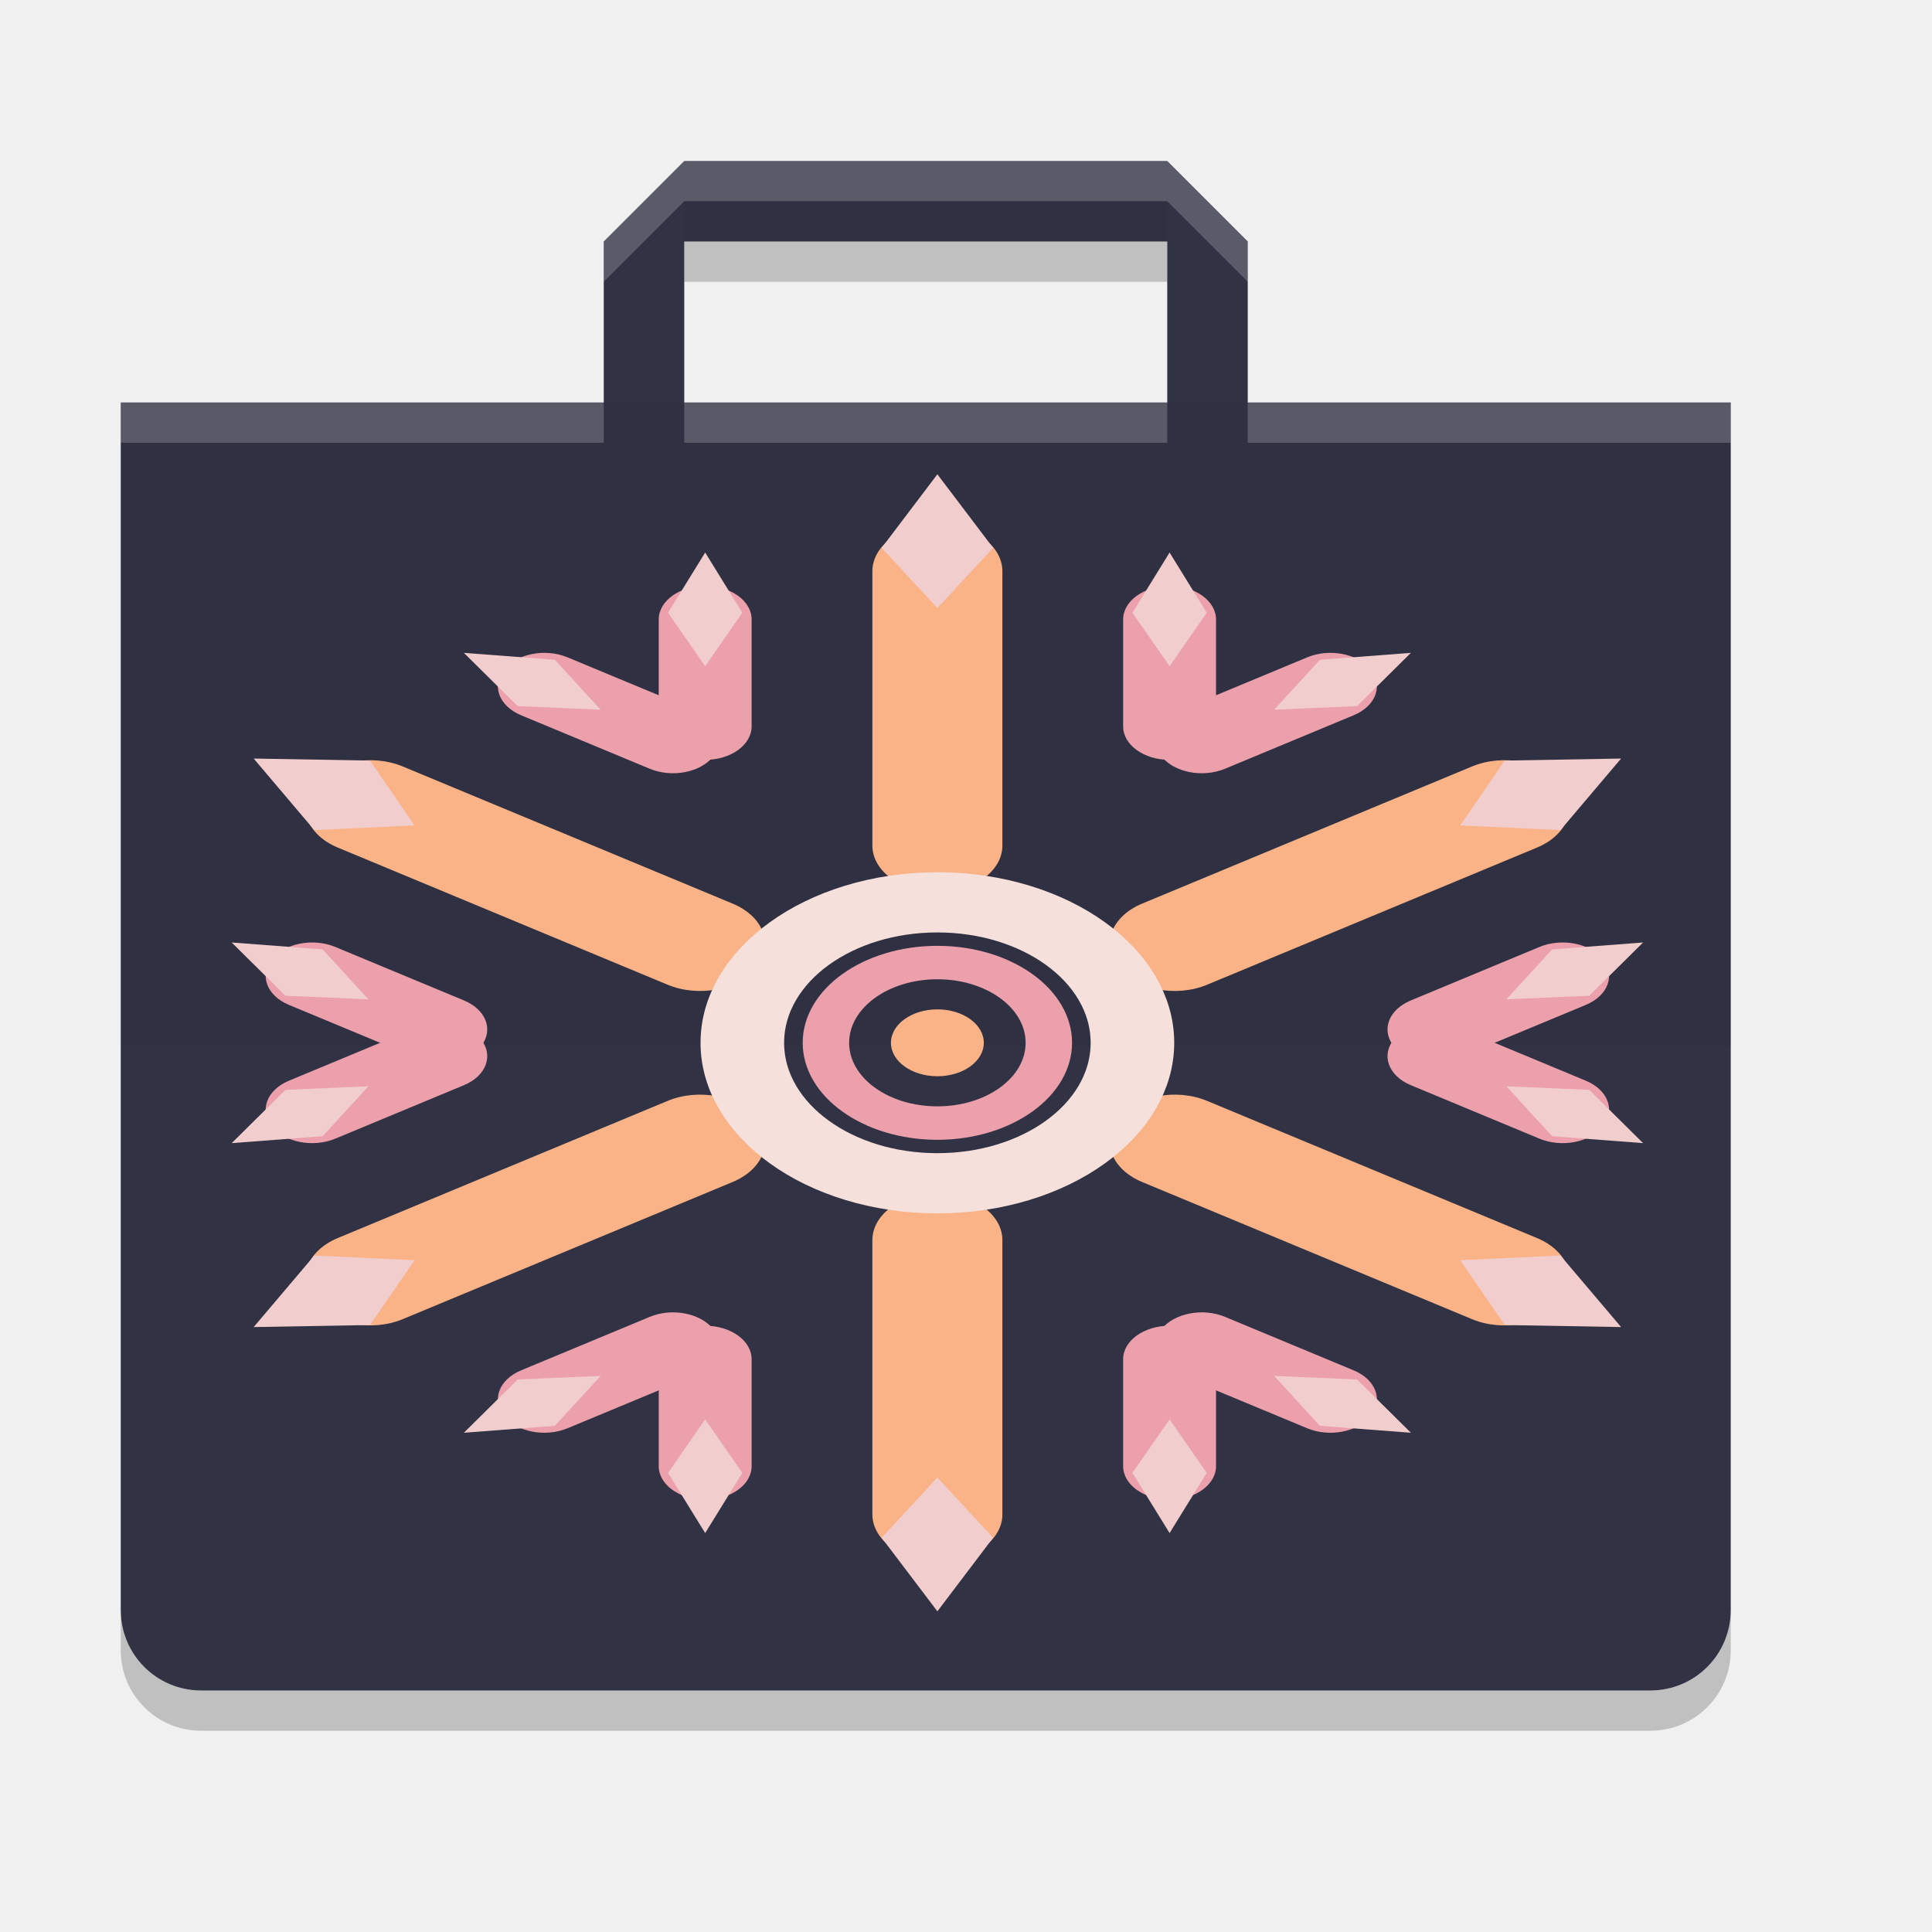
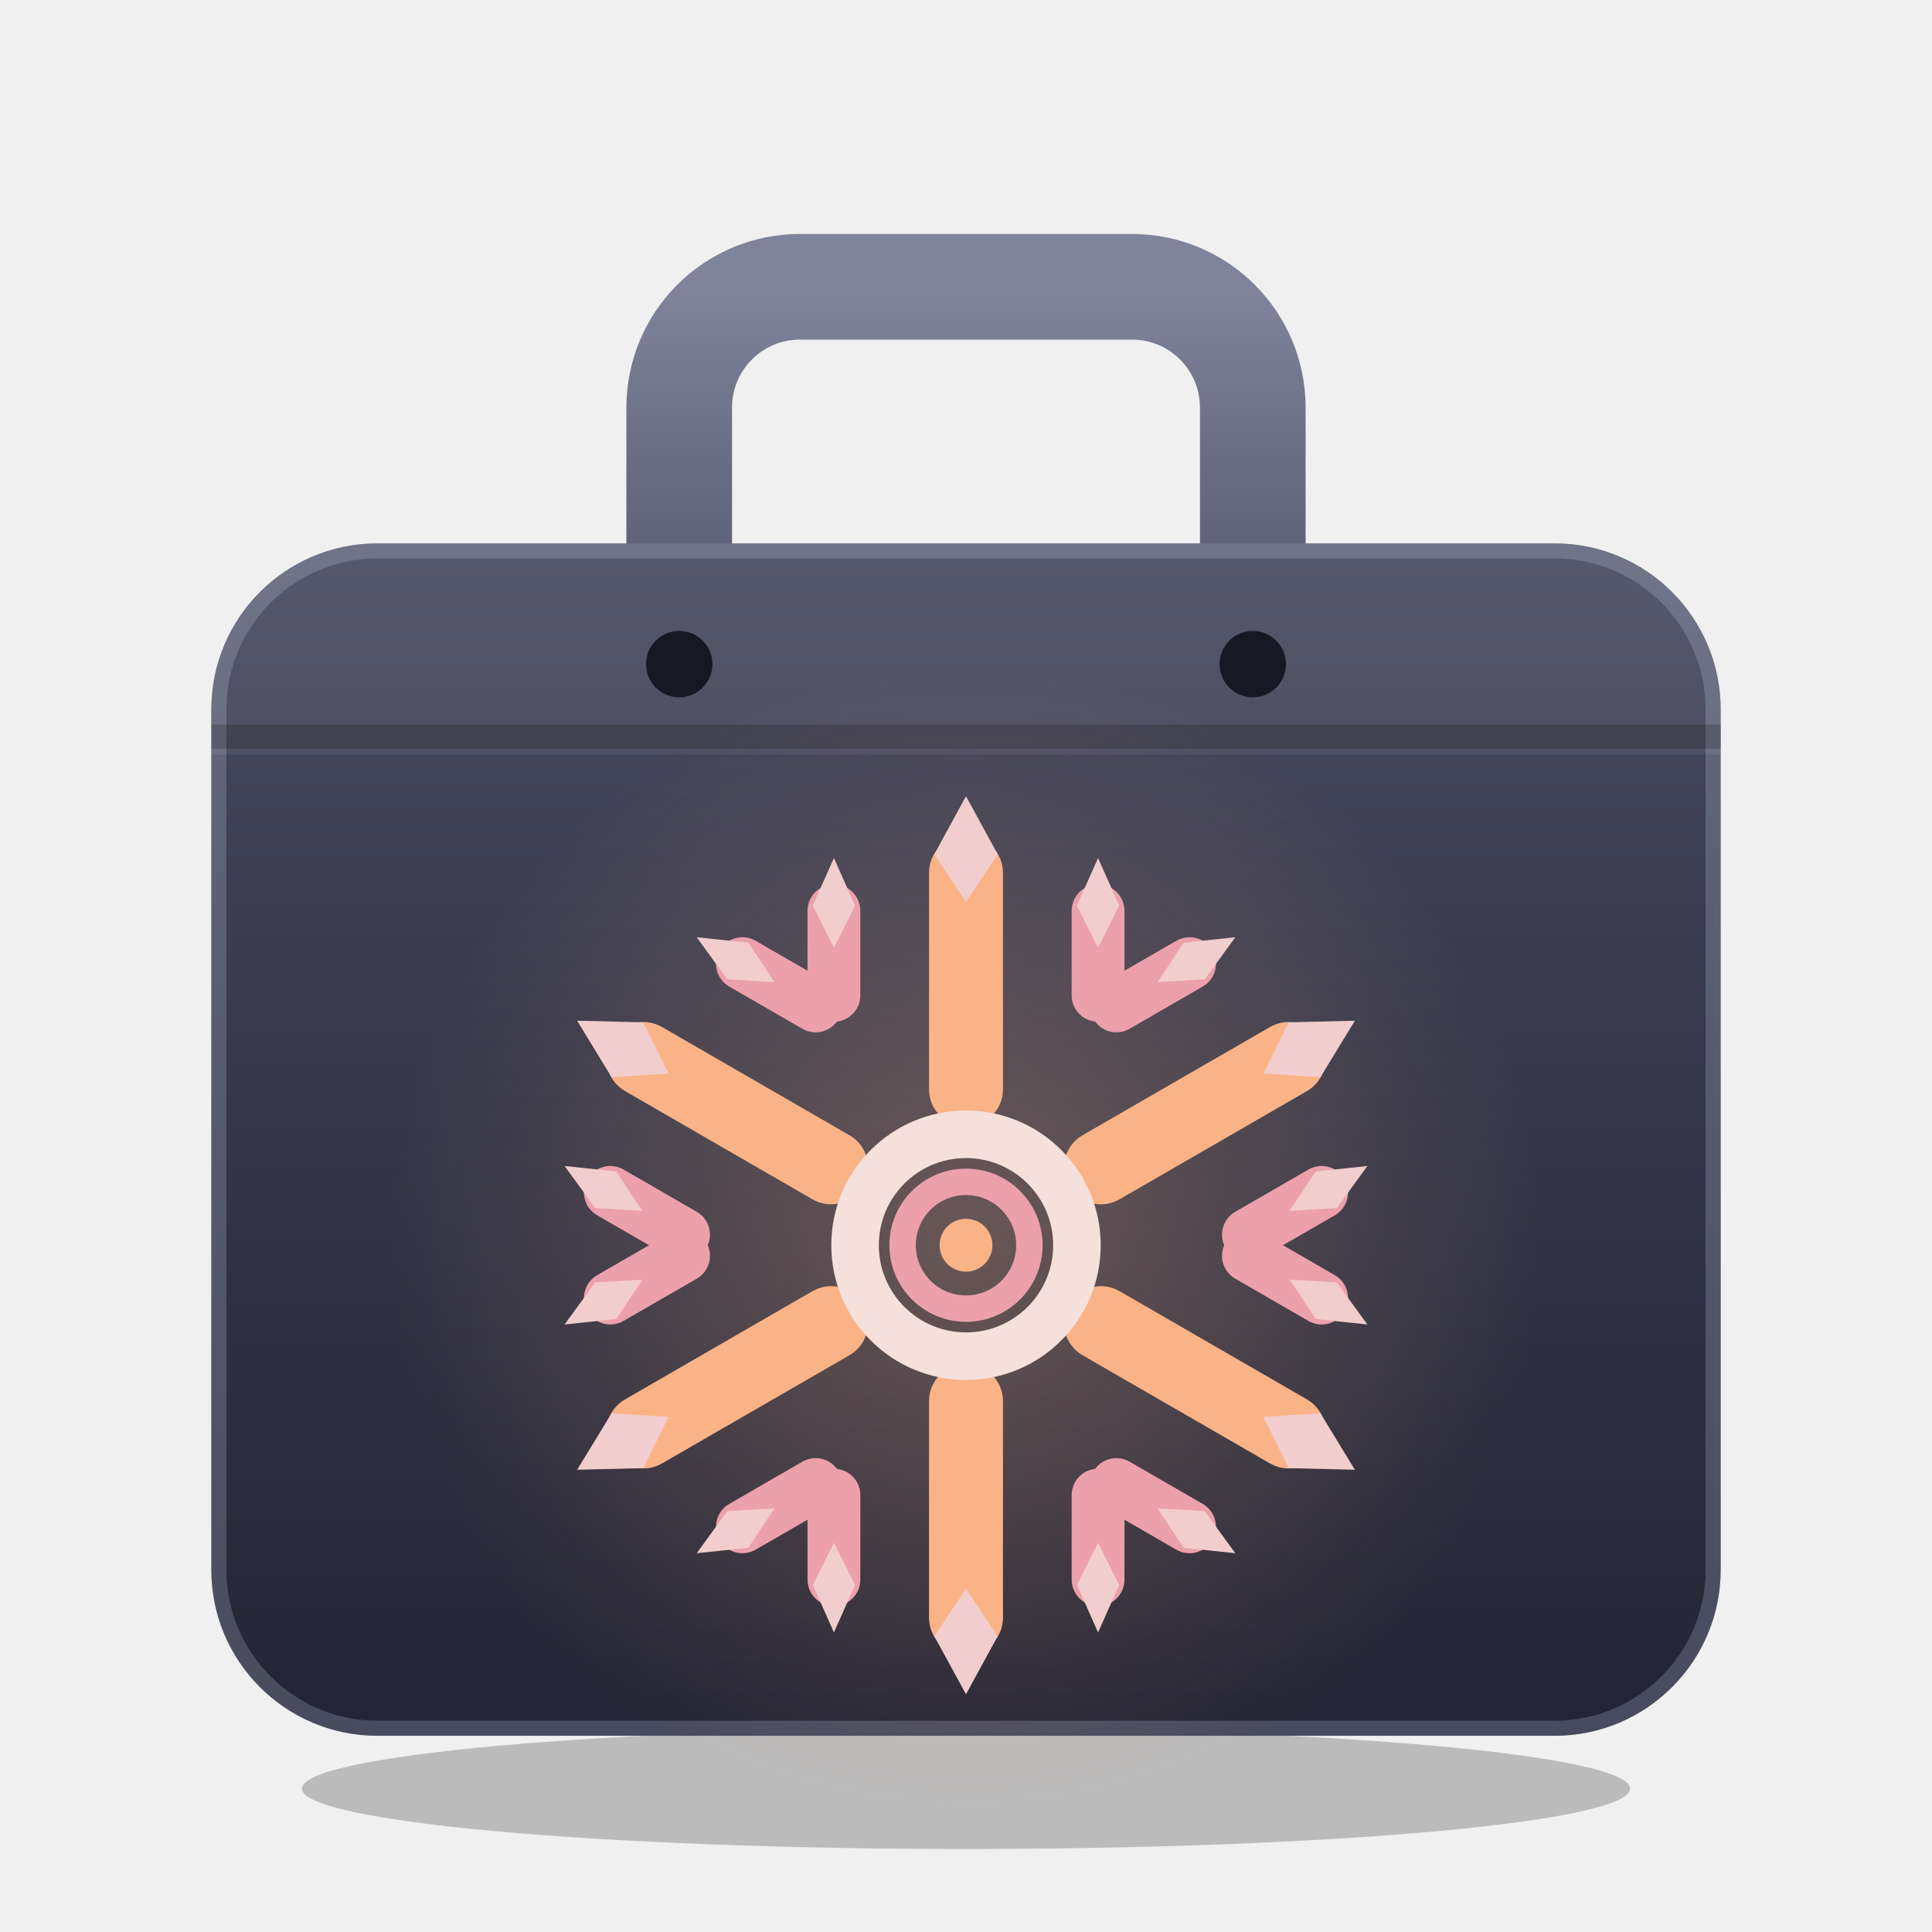
- <svg xmlns="http://www.w3.org/2000/svg" width="48" height="48" version="1" id="svg10" xml:space="preserve">
-   <defs id="defs10" />
-   <path fill="#e4e4e4" d="m 17,4 -2,2 v 4 H 3 v 30 c 0,1.108 0.892,2 2,2 h 36 c 1.108,0 2,-0.892 2,-2 V 10 H 31 V 6 L 29,4 Z m 0,2 h 12 v 4 H 17 Z" id="path1" style="fill:#313244;fill-opacity:1" />
-   <rect style="opacity:0.05" width="40" height="16" x="3" y="10" id="rect1" />
-   <path opacity="0.2" d="M 17,6 V 7 H 29 V 6 Z M 3,40 v 1 c 0,1.108 0.892,2 2,2 h 36 c 1.108,0 2,-0.892 2,-2 v -1 c 0,1.108 -0.892,2 -2,2 H 5 C 3.892,42 3,41.108 3,40 Z" id="path2" />
-   <path fill="#ffffff" opacity="0.2" d="m 17,4 -2,2 v 1 l 2,-2 h 12 l 2,2 V 6 L 29,4 Z M 3,10 v 1 h 12 v -1 z m 14,0 v 1 h 12 v -1 z m 14,0 v 1 h 12 v -1 z" id="path3" />
-   <rect style="opacity:0.05" width="12" height="1" x="17" y="5" id="rect10" />
-   <g transform="matrix(0.115379,0,0,0.08308722,23.28898,25.90821)" style="color:#fbfbfe;font-weight:400;font-size:16px;font-family:'Anthropic Sans', '-apple-system', BlinkMacSystemFont, 'Segoe UI', sans-serif;dominant-baseline:auto;text-anchor:start;opacity:1;fill:#000000;stroke:none;stroke-width:1px;stroke-linecap:butt;stroke-linejoin:miter" id="g9">
-     <g id="arm-group" style="color:#fbfbfe;font-weight:400;font-size:16px;font-family:'Anthropic Sans', '-apple-system', BlinkMacSystemFont, 'Segoe UI', sans-serif;dominant-baseline:auto;text-anchor:start;opacity:1;fill:#000000;stroke:none;stroke-width:1px;stroke-linecap:butt;stroke-linejoin:miter">
-       <rect x="-14" y="-155" width="28" height="110" rx="14" style="color:#fbfbfe;font-weight:400;font-size:16px;font-family:'Anthropic Sans', '-apple-system', BlinkMacSystemFont, 'Segoe UI', sans-serif;dominant-baseline:auto;text-anchor:start;opacity:1;fill:#fab387;stroke:none;stroke-width:1px;stroke-linecap:butt;stroke-linejoin:miter" id="rect1-3" />
-       <polygon points="0,-130 -12,-148 0,-170 12,-148 " style="color:#fbfbfe;font-weight:400;font-size:16px;font-family:'Anthropic Sans', '-apple-system', BlinkMacSystemFont, 'Segoe UI', sans-serif;dominant-baseline:auto;text-anchor:start;opacity:1;fill:#f2cdcd;stroke:none;stroke-width:1px;stroke-linecap:butt;stroke-linejoin:miter" id="polygon1" />
-       <g transform="rotate(-30,-186.6025,50)" style="color:#fbfbfe;font-weight:400;font-size:16px;font-family:'Anthropic Sans', '-apple-system', BlinkMacSystemFont, 'Segoe UI', sans-serif;dominant-baseline:auto;text-anchor:start;opacity:1;fill:#000000;stroke:none;stroke-width:1px;stroke-linecap:butt;stroke-linejoin:miter" id="g2">
-         <rect x="-10" y="-50" width="20" height="52" rx="10" transform="rotate(30)" style="color:#fbfbfe;font-weight:400;font-size:16px;font-family:'Anthropic Sans', '-apple-system', BlinkMacSystemFont, 'Segoe UI', sans-serif;dominant-baseline:auto;text-anchor:start;opacity:1;fill:#eba0ac;stroke:none;stroke-width:1px;stroke-linecap:butt;stroke-linejoin:miter" id="rect2" />
-         <polygon points="0,-26 -8,-42 0,-60 8,-42 " transform="rotate(30)" style="color:#fbfbfe;font-weight:400;font-size:16px;font-family:'Anthropic Sans', '-apple-system', BlinkMacSystemFont, 'Segoe UI', sans-serif;dominant-baseline:auto;text-anchor:start;opacity:1;fill:#f2cdcd;stroke:none;stroke-width:1px;stroke-linecap:butt;stroke-linejoin:miter" id="polygon2" />
+ <svg xmlns="http://www.w3.org/2000/svg" xmlns:xlink="http://www.w3.org/1999/xlink" width="128" height="128" viewBox="0 0 128 128">
+   <defs>
+     <linearGradient id="body" x1="0" y1="0" x2="0" y2="1">
+       <stop offset="0" stop-color="#4a4c60" />
+       <stop offset="0.45" stop-color="#363849" />
+       <stop offset="1" stop-color="#232433" />
+     </linearGradient>
+     <linearGradient id="handle" x1="0" y1="0" x2="0" y2="1">
+       <stop offset="0" stop-color="#7f849c" />
+       <stop offset="1" stop-color="#585b70" />
+     </linearGradient>
+     <radialGradient id="glow" cx="0.5" cy="0.5" r="0.5">
+       <stop offset="0" stop-color="#fab387" stop-opacity="0.28" />
+       <stop offset="1" stop-color="#fab387" stop-opacity="0" />
+     </radialGradient>
+     <g id="arm">
+       <rect x="-14" y="-155" width="28" height="110" rx="14" fill="#fab387" />
+       <polygon points="0,-130 -12,-148 0,-170 12,-148" fill="#f2cdcd" />
+       <g transform="rotate(-30,-186.6025,50)">
+         <rect x="-10" y="-50" width="20" height="52" rx="10" transform="rotate(30)" fill="#eba0ac" />
+         <polygon points="0,-26 -8,-42 0,-60 8,-42" transform="rotate(30)" fill="#f2cdcd" />
      </g>
-       <g transform="rotate(30,186.6025,50)" style="color:#fbfbfe;font-weight:400;font-size:16px;font-family:'Anthropic Sans', '-apple-system', BlinkMacSystemFont, 'Segoe UI', sans-serif;dominant-baseline:auto;text-anchor:start;opacity:1;fill:#000000;stroke:none;stroke-width:1px;stroke-linecap:butt;stroke-linejoin:miter" id="g3">
-         <rect x="-10" y="-50" width="20" height="52" rx="10" transform="rotate(-30)" style="color:#fbfbfe;font-weight:400;font-size:16px;font-family:'Anthropic Sans', '-apple-system', BlinkMacSystemFont, 'Segoe UI', sans-serif;dominant-baseline:auto;text-anchor:start;opacity:1;fill:#eba0ac;stroke:none;stroke-width:1px;stroke-linecap:butt;stroke-linejoin:miter" id="rect3" />
-         <polygon points="0,-26 -8,-42 0,-60 8,-42 " transform="rotate(-30)" style="color:#fbfbfe;font-weight:400;font-size:16px;font-family:'Anthropic Sans', '-apple-system', BlinkMacSystemFont, 'Segoe UI', sans-serif;dominant-baseline:auto;text-anchor:start;opacity:1;fill:#f2cdcd;stroke:none;stroke-width:1px;stroke-linecap:butt;stroke-linejoin:miter" id="polygon3" />
+       <g transform="rotate(30,186.6025,50)">
+         <rect x="-10" y="-50" width="20" height="52" rx="10" transform="rotate(-30)" fill="#eba0ac" />
+         <polygon points="0,-26 -8,-42 0,-60 8,-42" transform="rotate(-30)" fill="#f2cdcd" />
      </g>
    </g>
-     <use href="#arm-group" transform="rotate(60)" style="color:#fbfbfe;font-weight:400;font-size:16px;font-family:'Anthropic Sans', '-apple-system', BlinkMacSystemFont, 'Segoe UI', sans-serif;dominant-baseline:auto;text-anchor:start;opacity:1;fill:#000000;stroke:none;stroke-width:1px;stroke-linecap:butt;stroke-linejoin:miter" id="use3" />
-     <use href="#arm-group" transform="rotate(120)" style="color:#fbfbfe;font-weight:400;font-size:16px;font-family:'Anthropic Sans', '-apple-system', BlinkMacSystemFont, 'Segoe UI', sans-serif;dominant-baseline:auto;text-anchor:start;opacity:1;fill:#000000;stroke:none;stroke-width:1px;stroke-linecap:butt;stroke-linejoin:miter" id="use4" />
-     <use href="#arm-group" transform="scale(-1)" style="color:#fbfbfe;font-weight:400;font-size:16px;font-family:'Anthropic Sans', '-apple-system', BlinkMacSystemFont, 'Segoe UI', sans-serif;dominant-baseline:auto;text-anchor:start;opacity:1;fill:#000000;stroke:none;stroke-width:1px;stroke-linecap:butt;stroke-linejoin:miter" id="use5" />
-     <use href="#arm-group" transform="rotate(-120)" style="color:#fbfbfe;font-weight:400;font-size:16px;font-family:'Anthropic Sans', '-apple-system', BlinkMacSystemFont, 'Segoe UI', sans-serif;dominant-baseline:auto;text-anchor:start;opacity:1;fill:#000000;stroke:none;stroke-width:1px;stroke-linecap:butt;stroke-linejoin:miter" id="use6" />
-     <use href="#arm-group" transform="rotate(-60)" style="color:#fbfbfe;font-weight:400;font-size:16px;font-family:'Anthropic Sans', '-apple-system', BlinkMacSystemFont, 'Segoe UI', sans-serif;dominant-baseline:auto;text-anchor:start;opacity:1;fill:#000000;stroke:none;stroke-width:1px;stroke-linecap:butt;stroke-linejoin:miter" id="use7" />
-     <circle cx="0" cy="0" r="42" style="color:#fbfbfe;font-weight:400;font-size:16px;font-family:'Anthropic Sans', '-apple-system', BlinkMacSystemFont, 'Segoe UI', sans-serif;dominant-baseline:auto;text-anchor:start;opacity:1;fill:none;stroke:#f5e0dc;stroke-width:18px;stroke-linecap:butt;stroke-linejoin:miter" id="circle7" />
-     <circle cx="0" cy="0" r="24" style="color:#fbfbfe;font-weight:400;font-size:16px;font-family:'Anthropic Sans', '-apple-system', BlinkMacSystemFont, 'Segoe UI', sans-serif;dominant-baseline:auto;text-anchor:start;opacity:1;fill:none;stroke:#eba0ac;stroke-width:10px;stroke-linecap:butt;stroke-linejoin:miter" id="circle8" />
-     <circle cx="0" cy="0" r="10" style="color:#fbfbfe;font-weight:400;font-size:16px;font-family:'Anthropic Sans', '-apple-system', BlinkMacSystemFont, 'Segoe UI', sans-serif;dominant-baseline:auto;text-anchor:start;opacity:1;fill:#fab387;stroke:none;stroke-width:1px;stroke-linecap:butt;stroke-linejoin:miter" id="circle9" />
+   </defs>
+   <ellipse cx="64" cy="118.5" rx="44" ry="4" fill="#000" opacity="0.22" />
+   <path d="M45 40 V27 a8 8 0 0 1 8 -8 h22 a8 8 0 0 1 8 8 V40" fill="none" stroke="url(#handle)" stroke-width="7" stroke-linecap="round" stroke-linejoin="round" />
+   <rect x="14" y="36" width="100" height="79" rx="11" fill="url(#body)" />
+   <rect x="14.5" y="36.5" width="99" height="78" rx="10.5" fill="none" stroke="#cdd6f4" stroke-opacity="0.22" />
+   <path d="M14 47 a11 11 0 0 1 11 -11 h78 a11 11 0 0 1 11 11 V50 H14 Z" fill="#fff" opacity="0.07" />
+   <rect x="14" y="48" width="100" height="1.6" fill="#000" opacity="0.18" />
+   <circle cx="45" cy="44" r="2.2" fill="#181825" />
+   <circle cx="83" cy="44" r="2.2" fill="#181825" />
+   <circle cx="64" cy="82.5" r="38" fill="url(#glow)" />
+   <g transform="translate(64 82.5) scale(0.175)">
+     <use xlink:href="#arm" />
+     <use xlink:href="#arm" transform="rotate(60)" />
+     <use xlink:href="#arm" transform="rotate(120)" />
+     <use xlink:href="#arm" transform="rotate(180)" />
+     <use xlink:href="#arm" transform="rotate(240)" />
+     <use xlink:href="#arm" transform="rotate(300)" />
+     <circle r="42" fill="none" stroke="#f5e0dc" stroke-width="18" />
+     <circle r="24" fill="none" stroke="#eba0ac" stroke-width="10" />
+     <circle r="10" fill="#fab387" />
  </g>
</svg>
